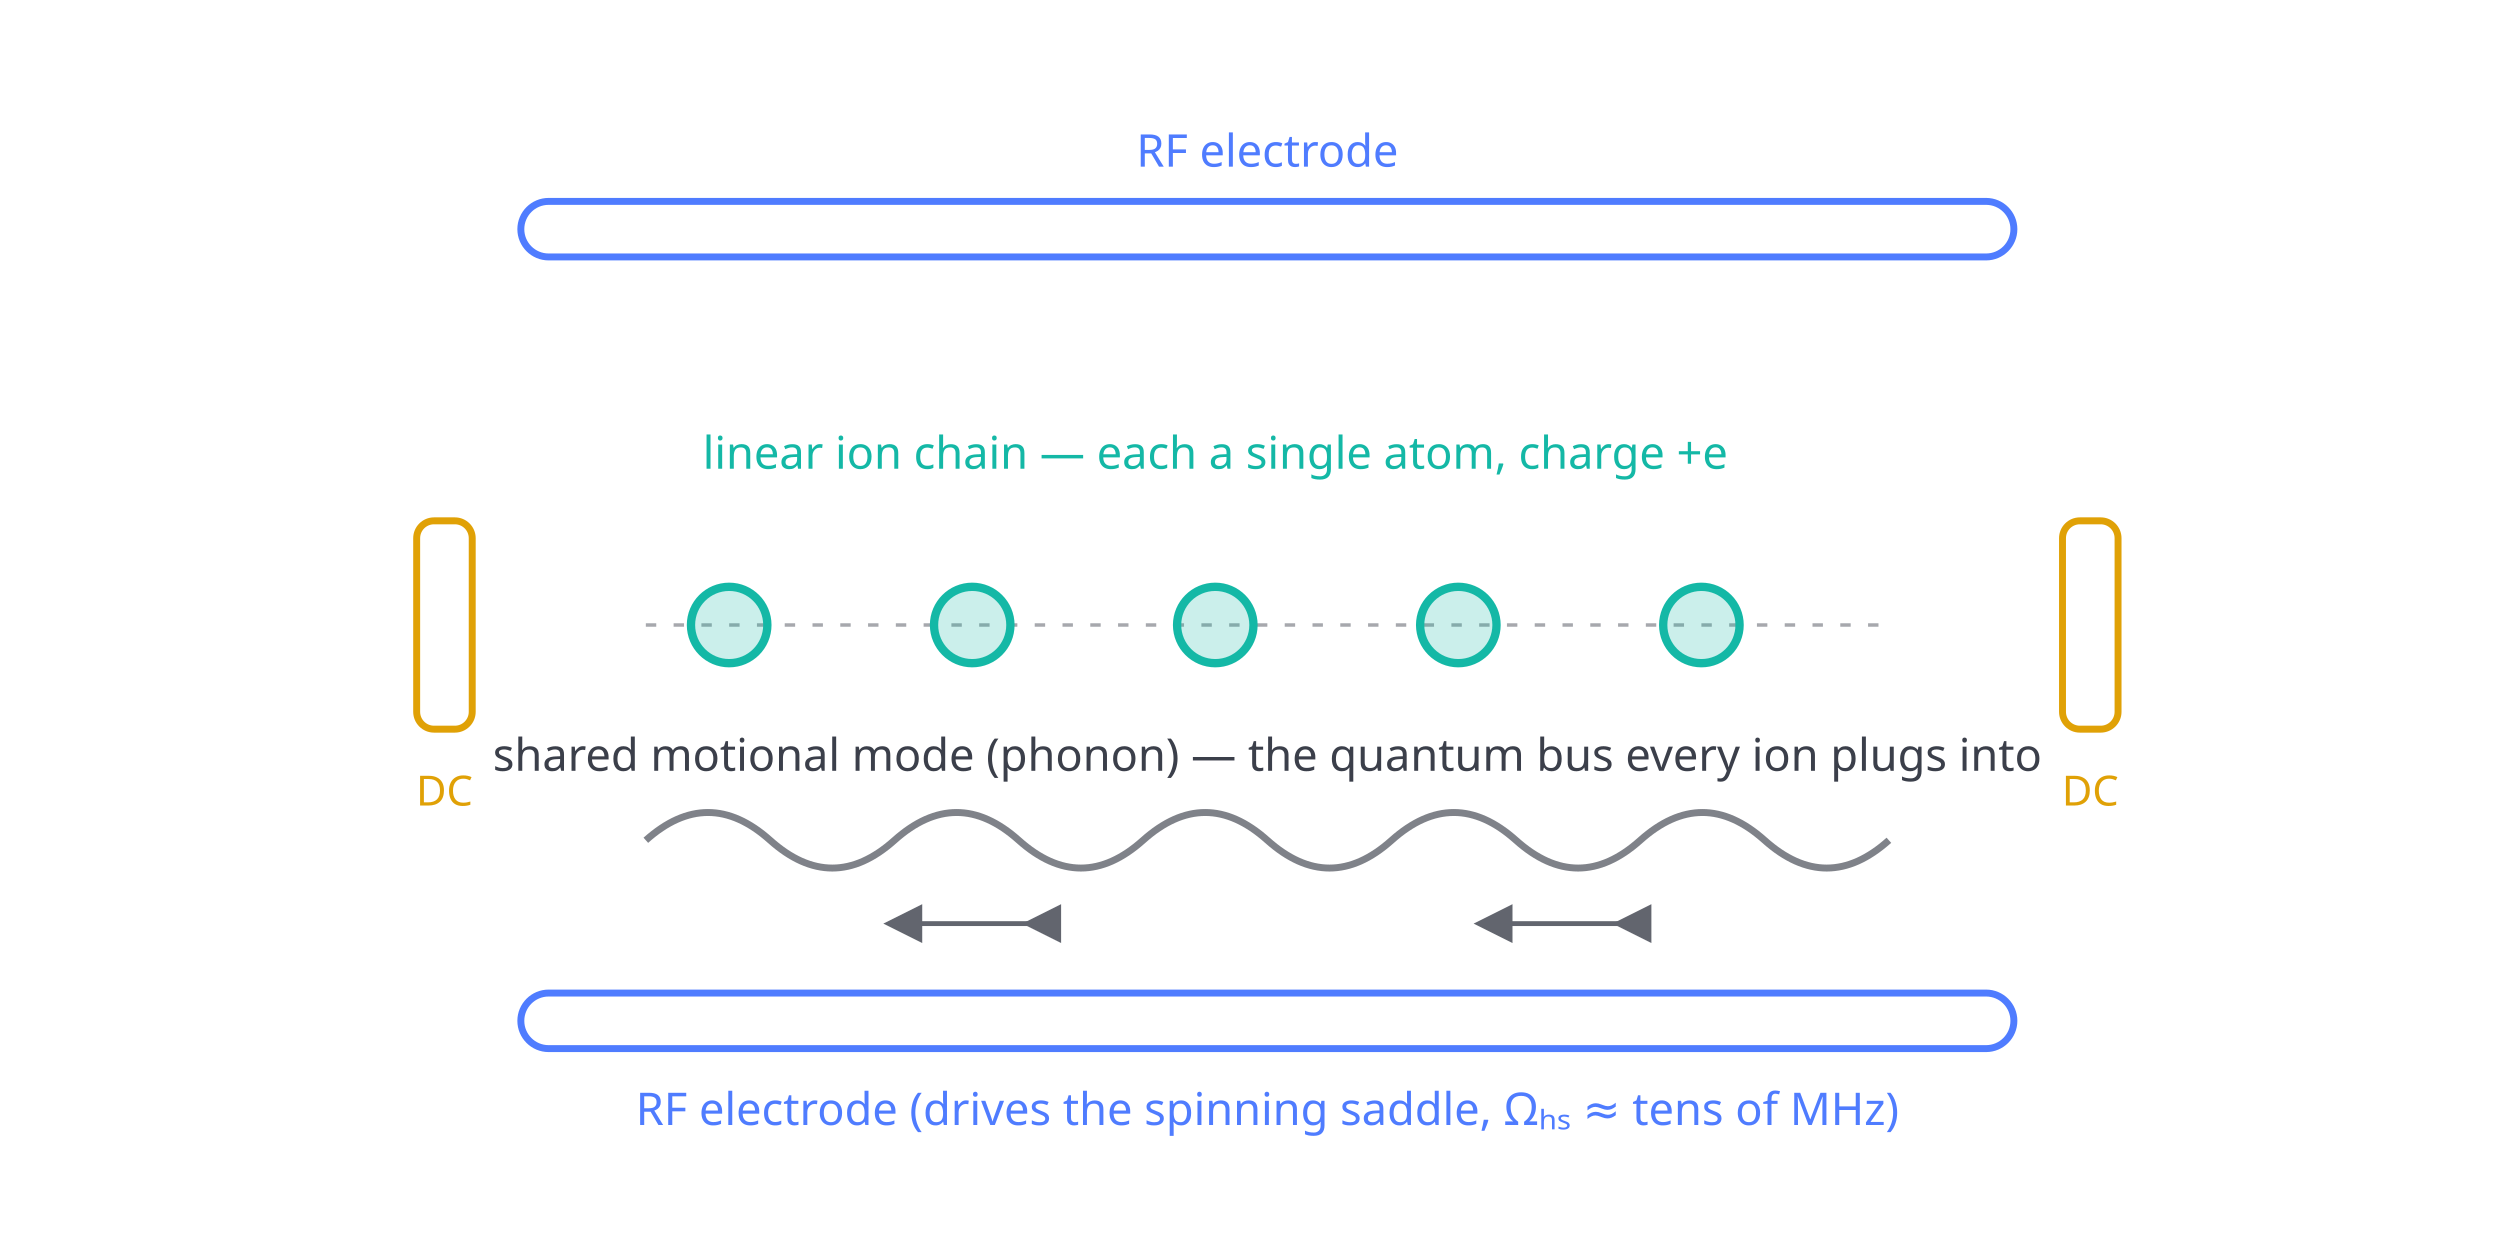
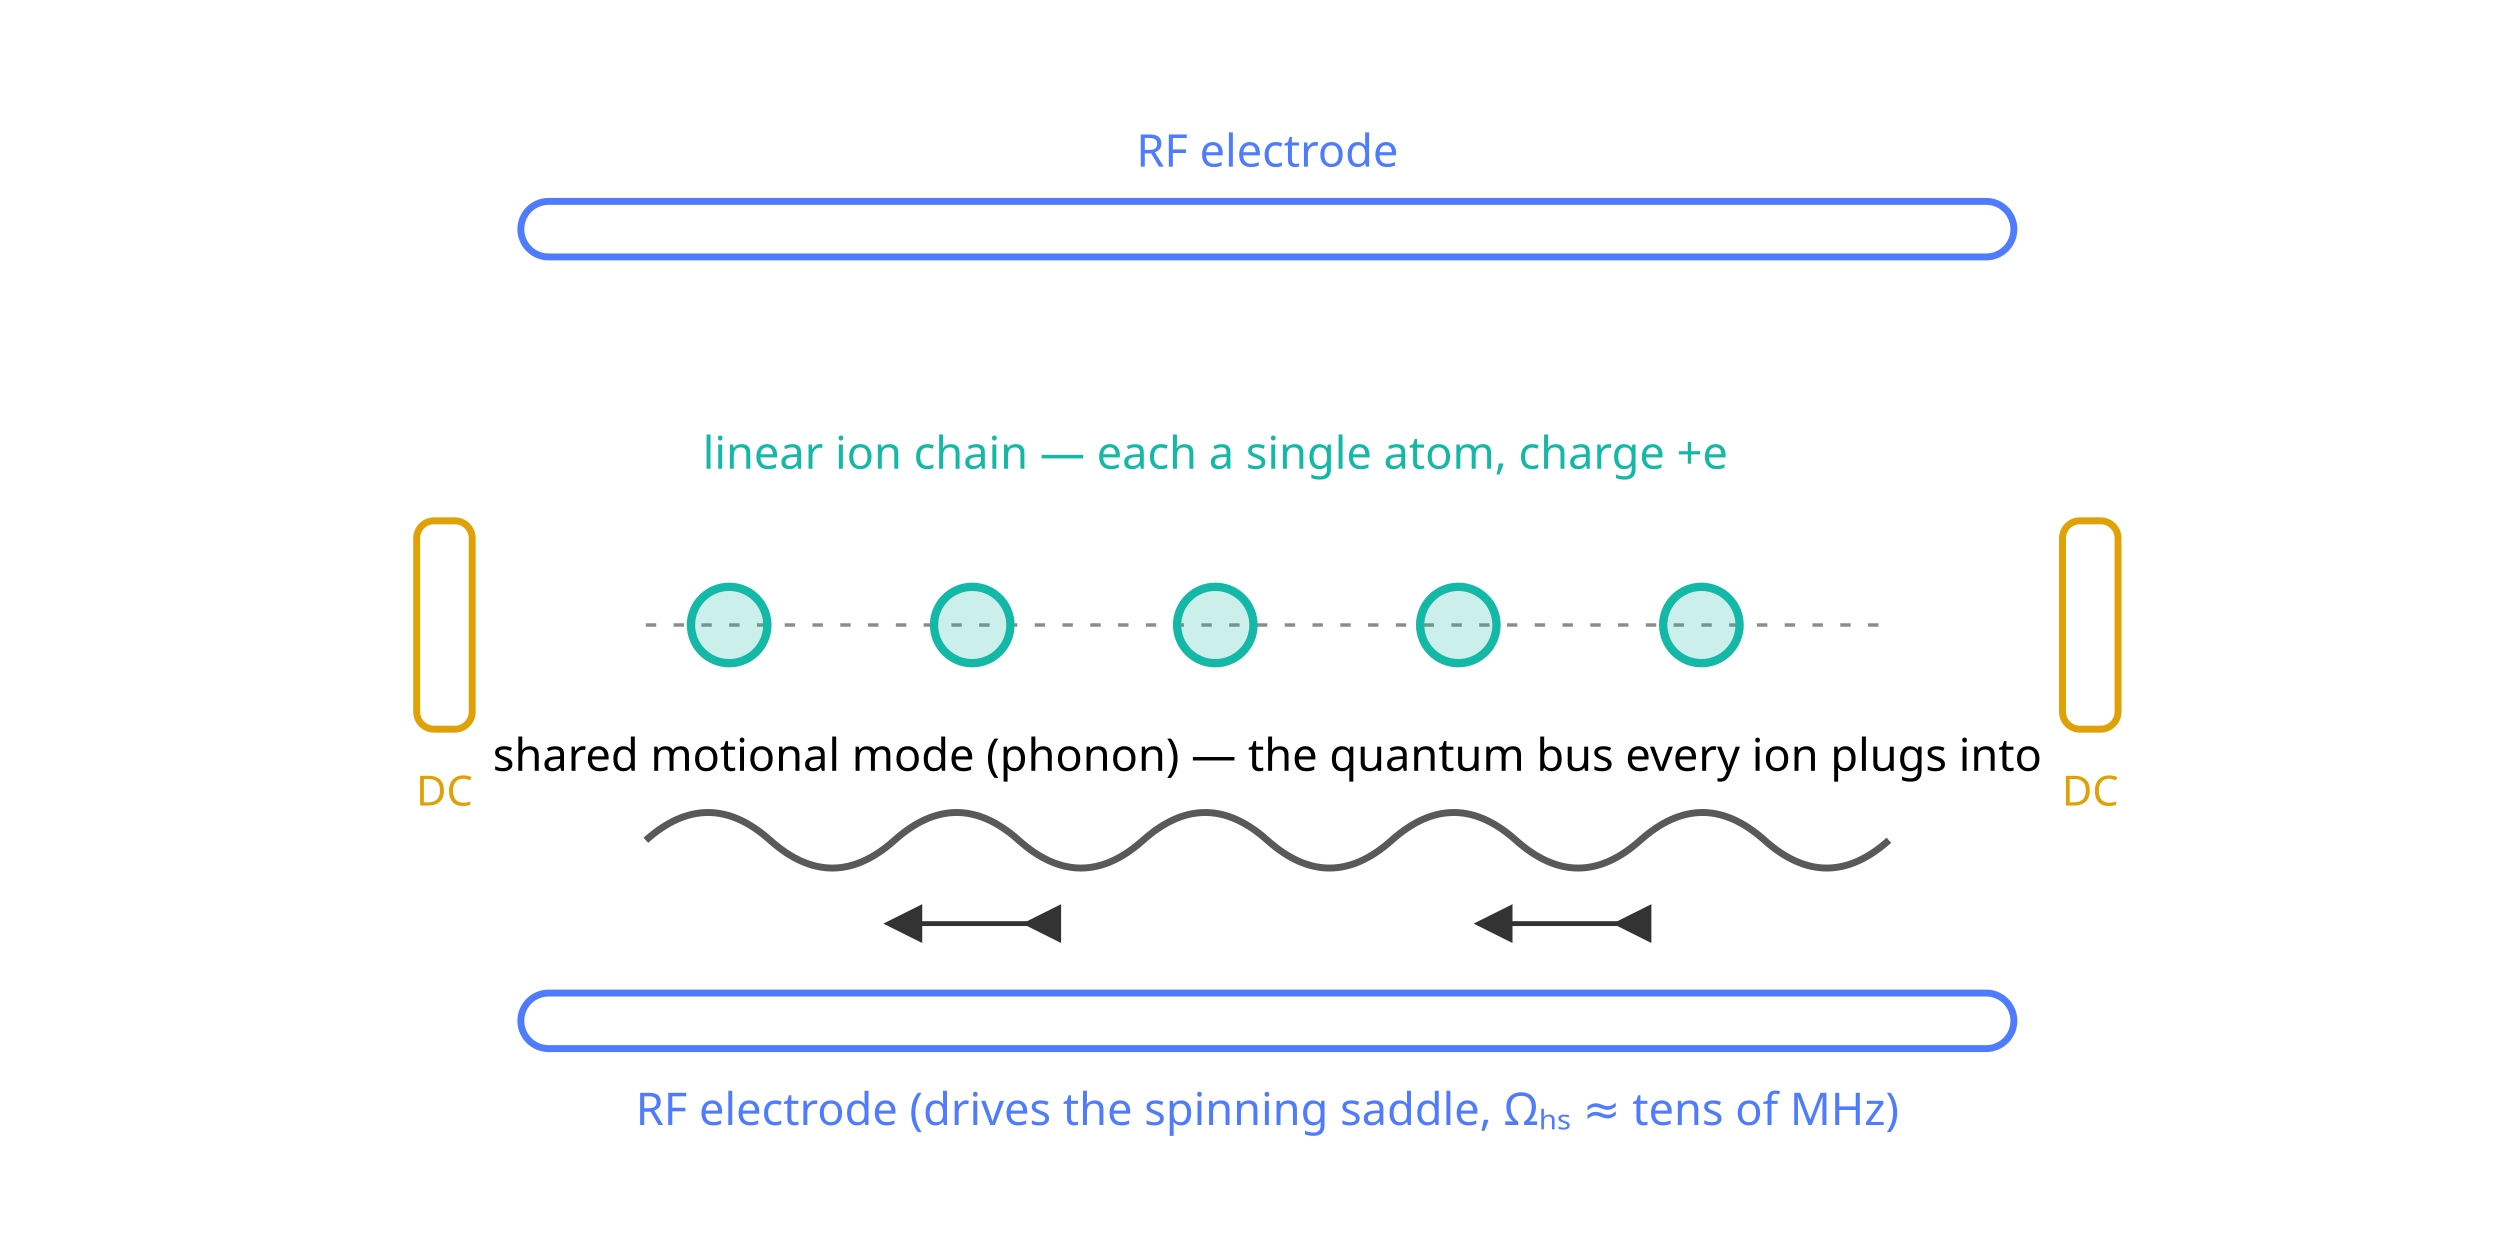
<svg xmlns="http://www.w3.org/2000/svg" viewBox="0 0 720 360" role="img" aria-label="A linear Paul trap holding a chain of five ions. Two horizontal radio-frequency electrode rails run above and below the chain; amber DC endcap electrodes cap the left and right ends. Five teal ions sit evenly spaced along the central axis. Beneath them a wavy line and double-headed arrows mark a shared collective vibration, the phonon bus." style="width:100%; height:auto; font-family:sans-serif;">
  <defs>
    <marker id="t1a" markerWidth="8" markerHeight="8" refX="4" refY="4" orient="auto">
-       <path d="M0 0 L8 4 L0 8 Z" fill="#3b3f4a" />
+       <path d="M0 0 L8 4 L0 8 Z" fill="currentColor" />
    </marker>
  </defs>
  <rect x="150" y="58" width="430" height="16" rx="8" fill="none" stroke="#4f7cff" stroke-width="2" />
  <rect x="150" y="286" width="430" height="16" rx="8" fill="none" stroke="#4f7cff" stroke-width="2" />
  <text x="365" y="48" fill="#4f7cff" font-size="13" text-anchor="middle">RF electrode</text>
  <text x="365" y="324" fill="#4f7cff" font-size="13" text-anchor="middle">RF electrode (drives the spinning saddle, Ωₕₛ ≈ tens of MHz)</text>
  <rect x="120" y="150" width="16" height="60" rx="5" fill="none" stroke="#e0a106" stroke-width="2" />
  <rect x="594" y="150" width="16" height="60" rx="5" fill="none" stroke="#e0a106" stroke-width="2" />
  <text x="128" y="232" fill="#e0a106" font-size="12" text-anchor="middle">DC</text>
  <text x="602" y="232" fill="#e0a106" font-size="12" text-anchor="middle">DC</text>
-   <line x1="186" y1="180" x2="544" y2="180" stroke="#3b3f4a" stroke-width="1" stroke-dasharray="3 5" opacity="0.45" />
+   <line x1="186" y1="180" x2="544" y2="180" stroke="currentColor" stroke-width="1" stroke-dasharray="3 5" opacity="0.45" />
  <g>
    <circle cx="210" cy="180" r="11" fill="#14b8a6" fill-opacity="0.22" stroke="#14b8a6" stroke-width="2.4" />
    <circle cx="280" cy="180" r="11" fill="#14b8a6" fill-opacity="0.22" stroke="#14b8a6" stroke-width="2.4" />
    <circle cx="350" cy="180" r="11" fill="#14b8a6" fill-opacity="0.22" stroke="#14b8a6" stroke-width="2.4" />
    <circle cx="420" cy="180" r="11" fill="#14b8a6" fill-opacity="0.22" stroke="#14b8a6" stroke-width="2.4" />
    <circle cx="490" cy="180" r="11" fill="#14b8a6" fill-opacity="0.22" stroke="#14b8a6" stroke-width="2.4" />
  </g>
  <text x="350" y="135" fill="#14b8a6" font-size="13" text-anchor="middle">linear ion chain — each a single atom, charge +e</text>
-   <path d="M186 242 q 17.9 -16 35.8 0 q 17.9 16 35.8 0 q 17.9 -16 35.8 0 q 17.9 16 35.8 0 q 17.9 -16 35.8 0 q 17.9 16 35.8 0 q 17.9 -16 35.8 0 q 17.9 16 35.8 0 q 17.9 -16 35.8 0 q 17.9 16 35.8 0" fill="none" stroke="#3b3f4a" stroke-width="2" opacity="0.65" />
-   <line x1="300" y1="266" x2="260" y2="266" stroke="#3b3f4a" stroke-width="1.4" marker-start="url(#t1a)" marker-end="url(#t1a)" opacity="0.8" />
-   <line x1="470" y1="266" x2="430" y2="266" stroke="#3b3f4a" stroke-width="1.4" marker-start="url(#t1a)" marker-end="url(#t1a)" opacity="0.8" />
-   <text x="365" y="222" fill="#3b3f4a" font-size="13" text-anchor="middle">shared motional mode (phonon) — the quantum bus every ion plugs into</text>
+   <path d="M186 242 q 17.9 -16 35.8 0 q 17.9 16 35.8 0 q 17.9 -16 35.8 0 q 17.9 16 35.8 0 q 17.9 -16 35.8 0 q 17.9 16 35.8 0 q 17.9 -16 35.8 0 q 17.9 16 35.8 0 q 17.9 -16 35.8 0 q 17.9 16 35.8 0" fill="none" stroke="currentColor" stroke-width="2" opacity="0.65" />
+   <line x1="300" y1="266" x2="260" y2="266" stroke="currentColor" stroke-width="1.4" marker-start="url(#t1a)" marker-end="url(#t1a)" opacity="0.8" />
+   <line x1="470" y1="266" x2="430" y2="266" stroke="currentColor" stroke-width="1.4" marker-start="url(#t1a)" marker-end="url(#t1a)" opacity="0.8" />
+   <text x="365" y="222" fill="currentColor" font-size="13" text-anchor="middle">shared motional mode (phonon) — the quantum bus every ion plugs into</text>
</svg>
